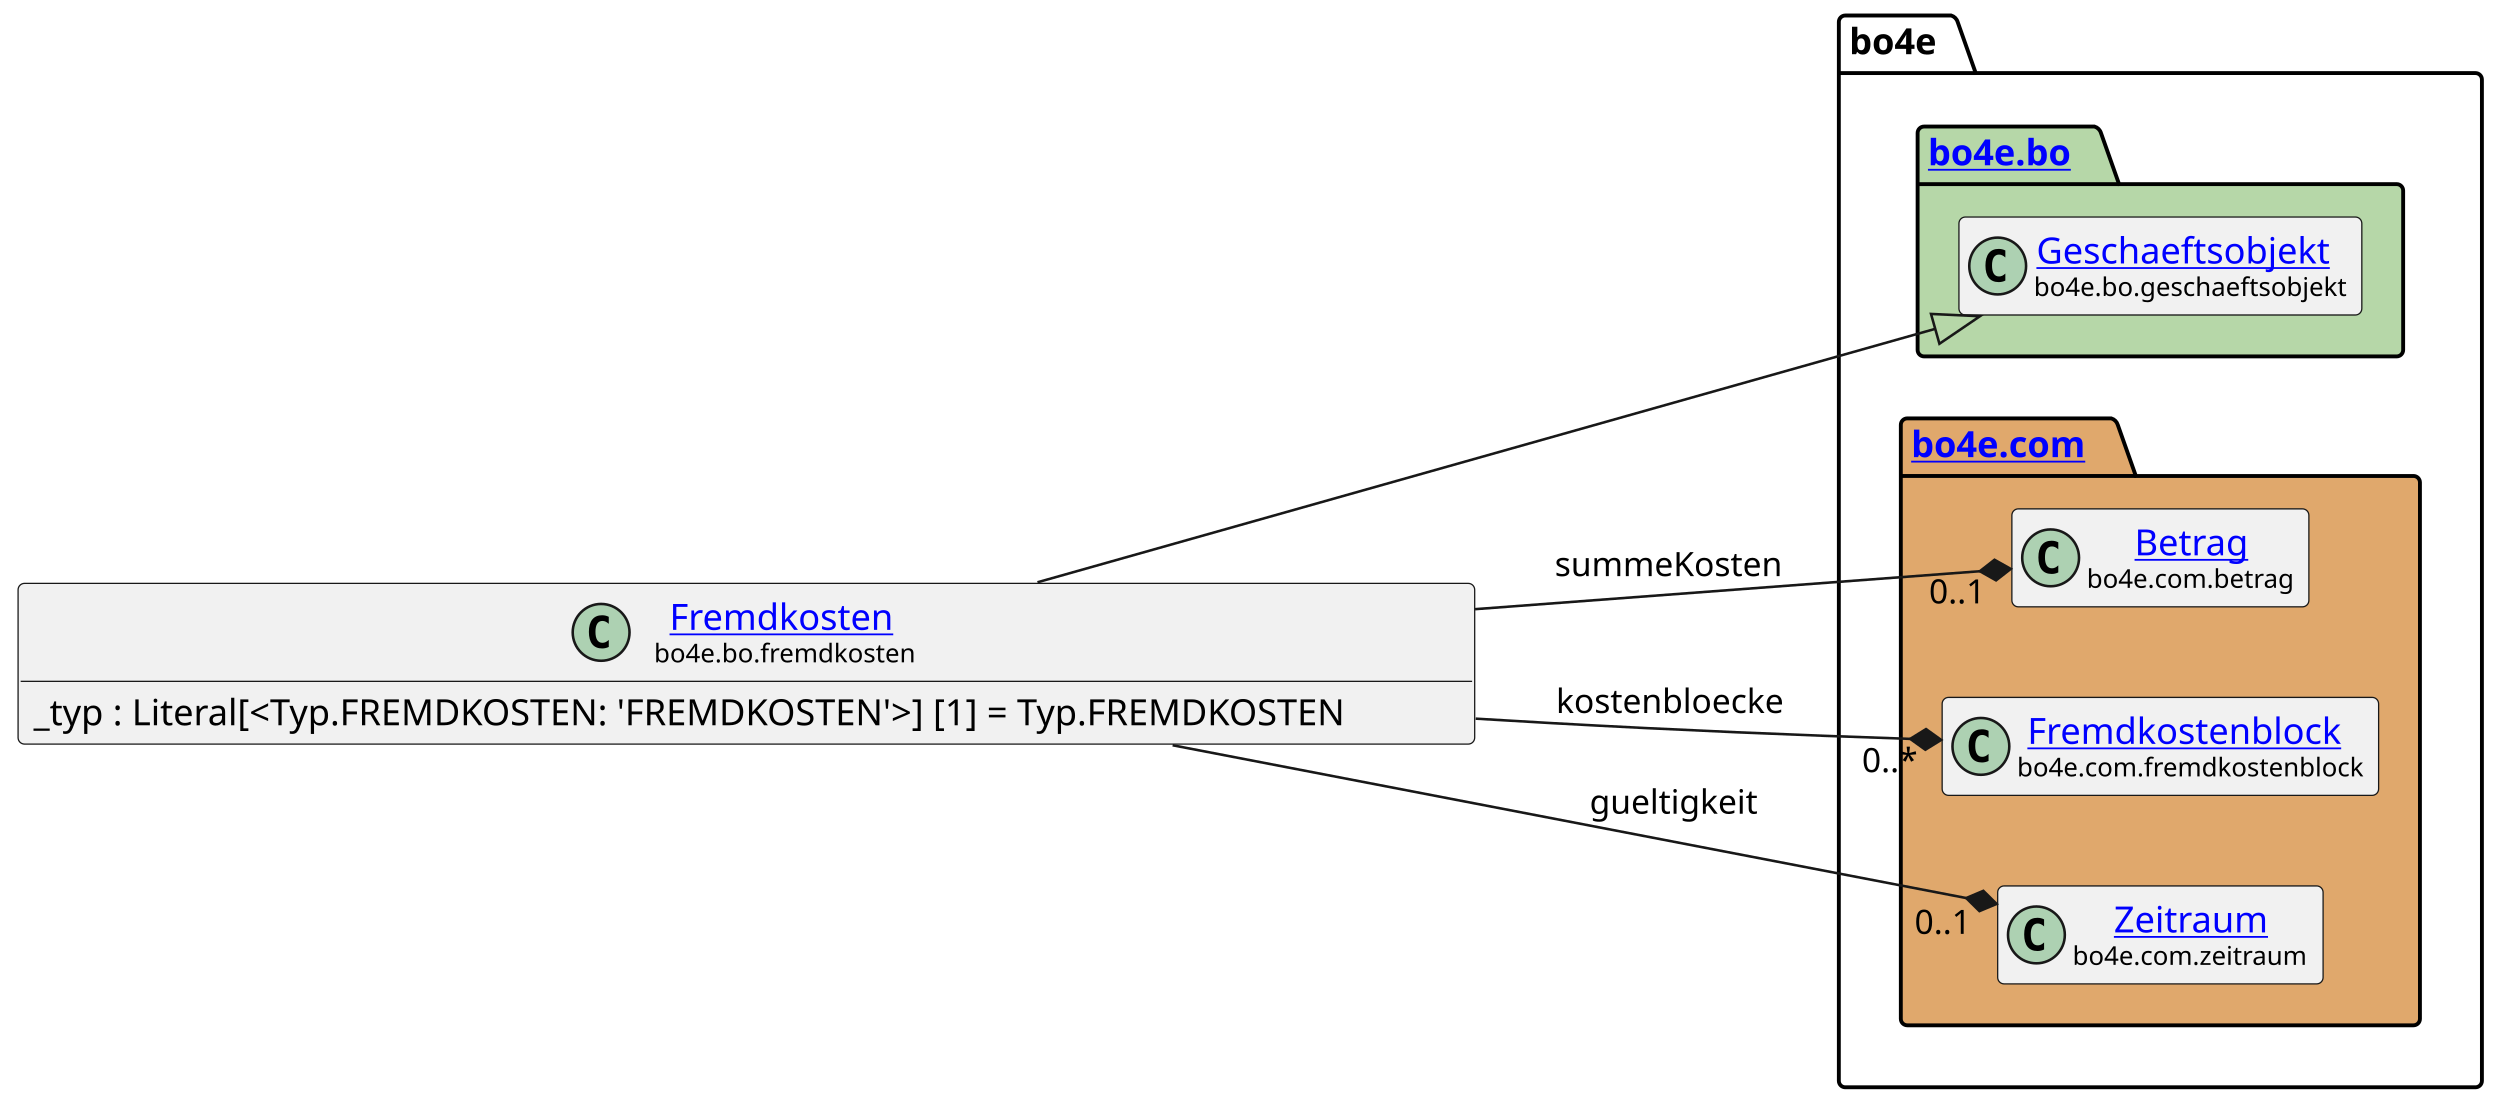
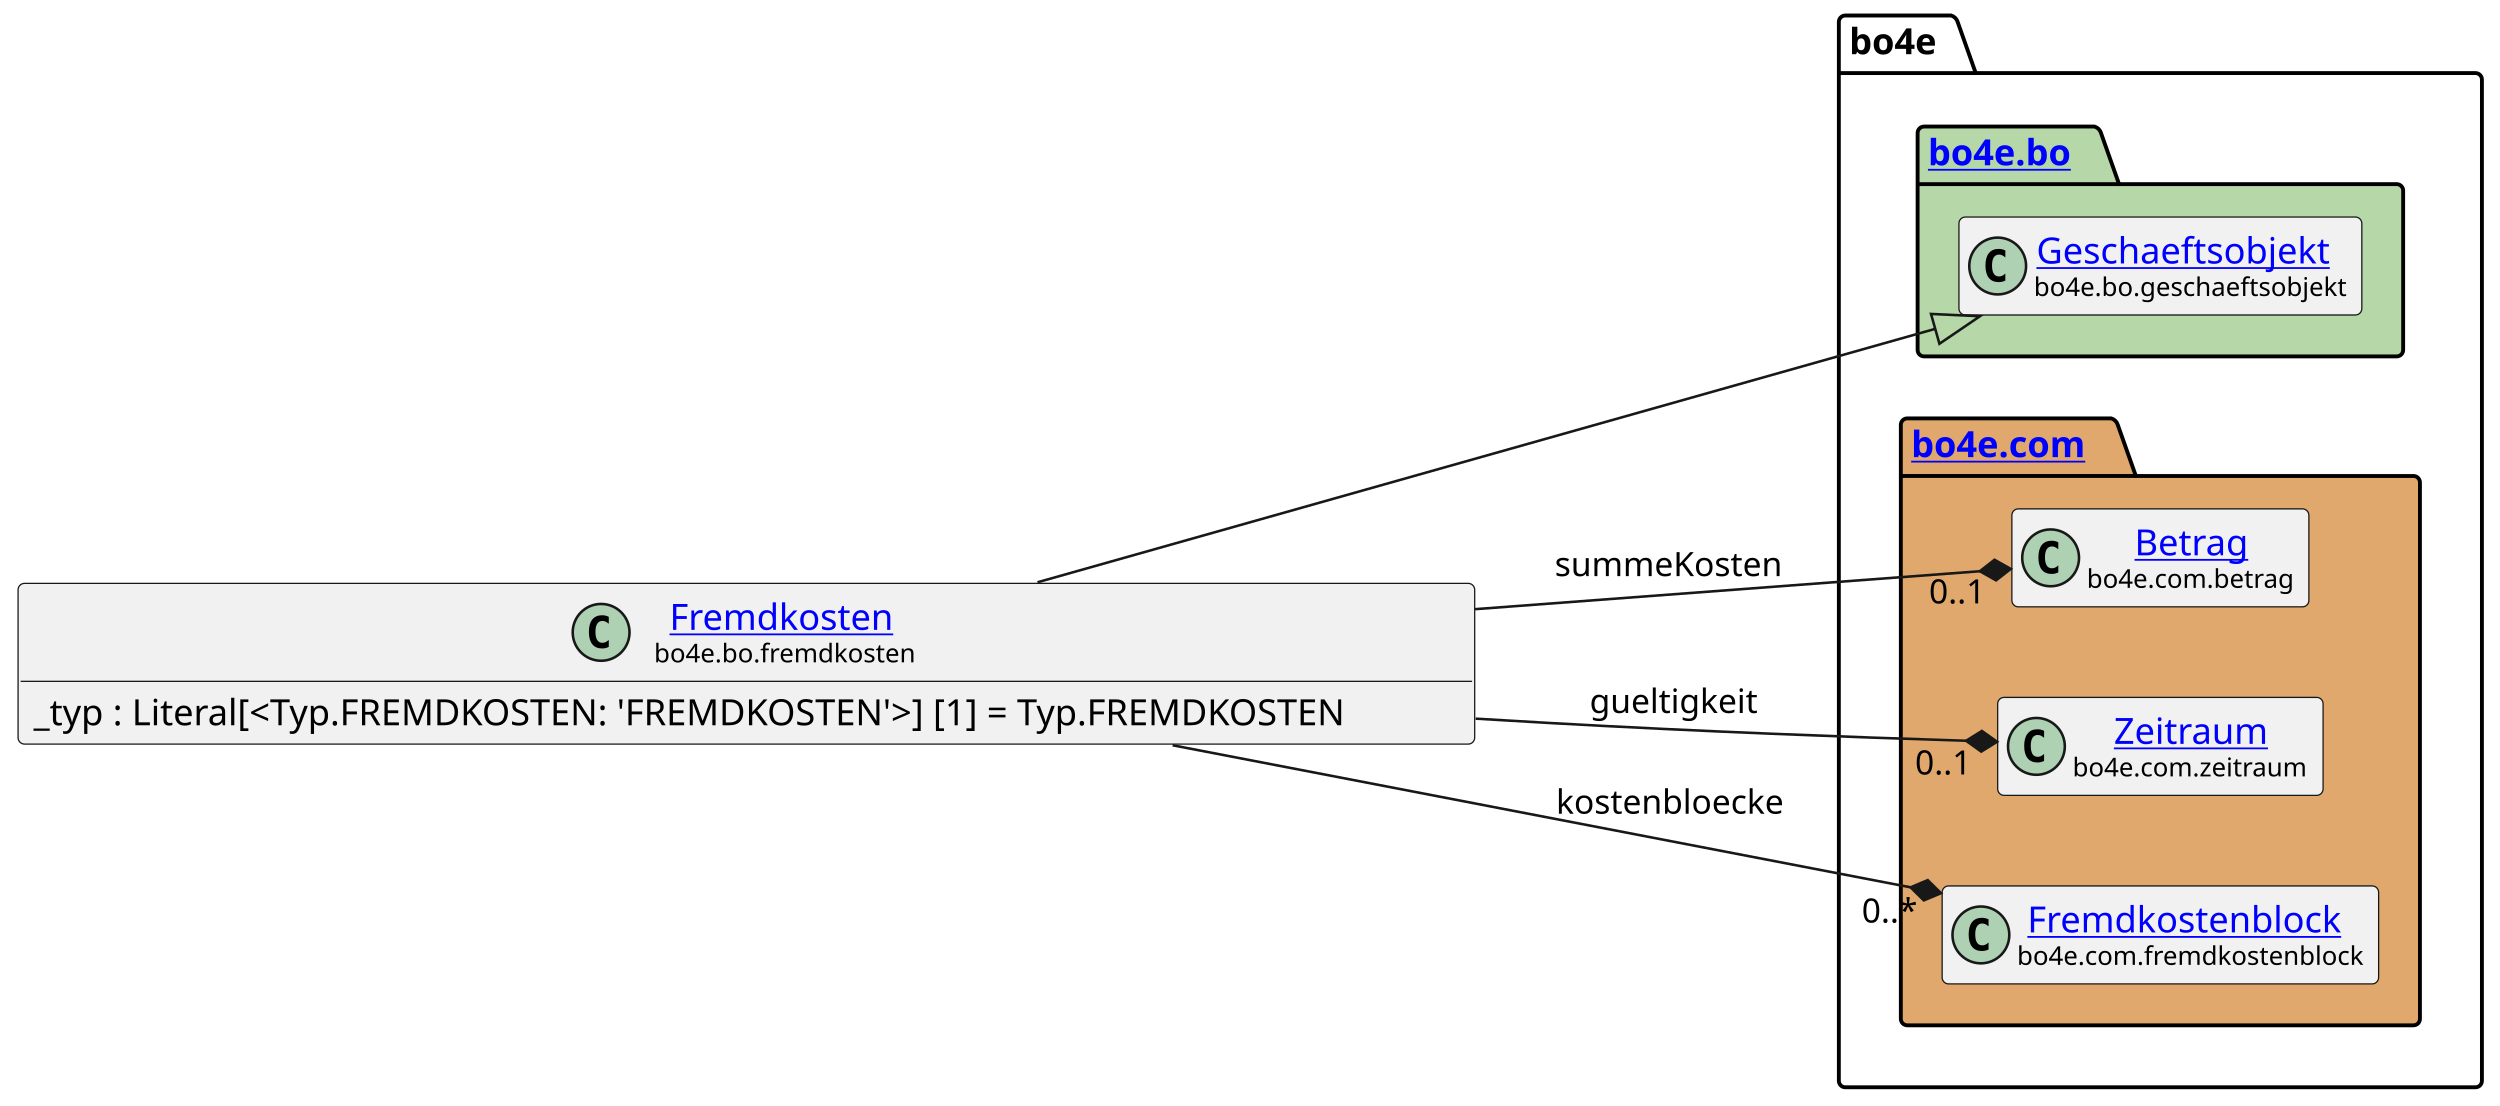
<svg xmlns="http://www.w3.org/2000/svg" xmlns:xlink="http://www.w3.org/1999/xlink" contentStyleType="text/css" height="428px" preserveAspectRatio="none" style="width:968px;height:428px;background:#FFFFFF;" version="1.1" viewBox="0 0 968 428" width="968px" zoomAndPan="magnify">
  <defs />
  <g>
    <g id="cluster_bo4e">
      <path d="M714.5,6 L755.5,6 A3.75,3.75 0 0 1 758,8.5 L765,28.297 L958.5,28.297 A2.5,2.5 0 0 1 961,30.797 L961,418.5 A2.5,2.5 0 0 1 958.5,421 L714.5,421 A2.5,2.5 0 0 1 712,418.5 L712,8.5 A2.5,2.5 0 0 1 714.5,6 " fill="none" style="stroke:#000000;stroke-width:1.5;" />
      <line style="stroke:#000000;stroke-width:1.5;" x1="712" x2="765" y1="28.297" y2="28.297" />
      <text fill="#000000" font-family="sans-serif" font-size="14" font-weight="bold" lengthAdjust="spacing" textLength="40" x="716" y="20.995">bo4e</text>
    </g>
    <g id="cluster_bo">
      <path d="M745,49 L811,49 A3.75,3.75 0 0 1 813.5,51.5 L820.5,71.297 L928,71.297 A2.5,2.5 0 0 1 930.5,73.797 L930.5,135.5 A2.5,2.5 0 0 1 928,138 L745,138 A2.5,2.5 0 0 1 742.5,135.5 L742.5,51.5 A2.5,2.5 0 0 1 745,49 " fill="#B6D7A8" style="stroke:#000000;stroke-width:1.5;" />
      <line style="stroke:#000000;stroke-width:1.5;" x1="742.5" x2="820.5" y1="71.297" y2="71.297" />
      <a href="https://bo4e.github.io/BO4E-python/latest/api/bo4e.bo.html" target="_top" title="https://bo4e.github.io/BO4E-python/latest/api/bo4e.bo.html" xlink:actuate="onRequest" xlink:href="https://bo4e.github.io/BO4E-python/latest/api/bo4e.bo.html" xlink:show="new" xlink:title="https://bo4e.github.io/BO4E-python/latest/api/bo4e.bo.html" xlink:type="simple">
        <text fill="#0000FF" font-family="sans-serif" font-size="14" font-weight="bold" lengthAdjust="spacing" text-decoration="underline" textLength="65" x="746.5" y="63.995">bo4e.bo</text>
      </a>
    </g>
    <g id="cluster_com">
      <path d="M738.5,162 L817.5,162 A3.75,3.75 0 0 1 820,164.5 L827,184.297 L934.5,184.297 A2.5,2.5 0 0 1 937,186.797 L937,394.5 A2.5,2.5 0 0 1 934.5,397 L738.5,397 A2.5,2.5 0 0 1 736,394.5 L736,164.5 A2.5,2.5 0 0 1 738.5,162 " fill="#E0A86C" style="stroke:#000000;stroke-width:1.5;" />
      <line style="stroke:#000000;stroke-width:1.5;" x1="736" x2="827" y1="184.297" y2="184.297" />
      <a href="https://bo4e.github.io/BO4E-python/latest/api/bo4e.com.html" target="_top" title="https://bo4e.github.io/BO4E-python/latest/api/bo4e.com.html" xlink:actuate="onRequest" xlink:href="https://bo4e.github.io/BO4E-python/latest/api/bo4e.com.html" xlink:show="new" xlink:title="https://bo4e.github.io/BO4E-python/latest/api/bo4e.com.html" xlink:type="simple">
        <text fill="#0000FF" font-family="sans-serif" font-size="14" font-weight="bold" lengthAdjust="spacing" text-decoration="underline" textLength="78" x="740" y="176.995">bo4e.com</text>
      </a>
    </g>
    <g id="elem_Geschaeftsobjekt">
      <rect codeLine="8" fill="#F1F1F1" height="37.938" id="Geschaeftsobjekt" rx="2.5" ry="2.5" style="stroke:#181818;stroke-width:0.5;" width="156" x="758.5" y="84.03" />
      <ellipse cx="773.5" cy="102.999" fill="#ADD1B2" rx="11" ry="11" style="stroke:#181818;stroke-width:1.0;" />
      <path d="M776.469,108.639 Q775.891,108.936 775.25,109.077 Q774.609,109.233 773.906,109.233 Q771.406,109.233 770.078,107.593 Q768.766,105.936 768.766,102.811 Q768.766,99.686 770.078,98.03 Q771.406,96.374 773.906,96.374 Q774.609,96.374 775.25,96.53 Q775.906,96.686 776.469,96.983 L776.469,99.702 Q775.844,99.124 775.25,98.858 Q774.656,98.577 774.031,98.577 Q772.688,98.577 772,99.655 Q771.312,100.718 771.312,102.811 Q771.312,104.905 772,105.983 Q772.688,107.046 774.031,107.046 Q774.656,107.046 775.25,106.78 Q775.844,106.499 776.469,105.921 L776.469,108.639 Z " fill="#000000" />
      <a href="https://bo4e.github.io/BO4E-python/latest/api/bo4e.bo.html#bo4e.bo.geschaeftsobjekt.Geschaeftsobjekt" target="_top" title="https://bo4e.github.io/BO4E-python/latest/api/bo4e.bo.html#bo4e.bo.geschaeftsobjekt.Geschaeftsobjekt" xlink:actuate="onRequest" xlink:href="https://bo4e.github.io/BO4E-python/latest/api/bo4e.bo.html#bo4e.bo.geschaeftsobjekt.Geschaeftsobjekt" xlink:show="new" xlink:title="https://bo4e.github.io/BO4E-python/latest/api/bo4e.bo.html#bo4e.bo.geschaeftsobjekt.Geschaeftsobjekt" xlink:type="simple">
        <text fill="#0000FF" font-family="sans-serif" font-size="14" lengthAdjust="spacing" text-decoration="underline" textLength="122" x="788.5" y="102.025">Geschaeftsobjekt</text>
      </a>
      <text fill="#000000" font-family="sans-serif" font-size="10" lengthAdjust="spacing" textLength="124" x="787.5" y="114.609">bo4e.bo.geschaeftsobjekt</text>
    </g>
    <g id="elem_Betrag">
      <rect codeLine="11" fill="#F1F1F1" height="37.938" id="Betrag" rx="2.5" ry="2.5" style="stroke:#181818;stroke-width:0.5;" width="115" x="779" y="197.03" />
      <ellipse cx="794" cy="215.999" fill="#ADD1B2" rx="11" ry="11" style="stroke:#181818;stroke-width:1.0;" />
      <path d="M796.969,221.639 Q796.391,221.936 795.75,222.077 Q795.109,222.233 794.406,222.233 Q791.906,222.233 790.578,220.593 Q789.266,218.936 789.266,215.811 Q789.266,212.686 790.578,211.03 Q791.906,209.374 794.406,209.374 Q795.109,209.374 795.75,209.53 Q796.406,209.686 796.969,209.983 L796.969,212.702 Q796.344,212.124 795.75,211.858 Q795.156,211.577 794.531,211.577 Q793.188,211.577 792.5,212.655 Q791.812,213.718 791.812,215.811 Q791.812,217.905 792.5,218.983 Q793.188,220.046 794.531,220.046 Q795.156,220.046 795.75,219.78 Q796.344,219.499 796.969,218.921 L796.969,221.639 Z " fill="#000000" />
      <a href="https://bo4e.github.io/BO4E-python/latest/api/bo4e.com.html#bo4e.com.betrag.Betrag" target="_top" title="https://bo4e.github.io/BO4E-python/latest/api/bo4e.com.html#bo4e.com.betrag.Betrag" xlink:actuate="onRequest" xlink:href="https://bo4e.github.io/BO4E-python/latest/api/bo4e.com.html#bo4e.com.betrag.Betrag" xlink:show="new" xlink:title="https://bo4e.github.io/BO4E-python/latest/api/bo4e.com.html#bo4e.com.betrag.Betrag" xlink:type="simple">
        <text fill="#0000FF" font-family="sans-serif" font-size="14" lengthAdjust="spacing" text-decoration="underline" textLength="46" x="826.5" y="215.025">Betrag</text>
      </a>
      <text fill="#000000" font-family="sans-serif" font-size="10" lengthAdjust="spacing" textLength="83" x="808" y="227.609">bo4e.com.betrag</text>
    </g>
+     <g id="elem_Zeitraum">
+       <rect codeLine="12" fill="#F1F1F1" height="37.938" id="Zeitraum" rx="2.5" ry="2.5" style="stroke:#181818;stroke-width:0.5;" width="126" x="773.5" y="270.03" />
+       <ellipse cx="788.5" cy="288.999" fill="#ADD1B2" rx="11" ry="11" style="stroke:#181818;stroke-width:1.0;" />
+       <path d="M791.469,294.639 Q790.891,294.936 790.25,295.077 Q789.609,295.233 788.906,295.233 Q786.406,295.233 785.078,293.592 Q783.766,291.936 783.766,288.811 Q783.766,285.686 785.078,284.03 Q786.406,282.374 788.906,282.374 Q789.609,282.374 790.25,282.53 Q790.906,282.686 791.469,282.983 L791.469,285.702 Q790.844,285.124 790.25,284.858 Q789.656,284.577 789.031,284.577 Q787.688,284.577 787,285.655 Q786.312,286.717 786.312,288.811 Q786.312,290.905 787,291.983 Q787.688,293.046 789.031,293.046 Q789.656,293.046 790.25,292.78 Q790.844,292.499 791.469,291.921 L791.469,294.639 Z " fill="#000000" />
+       <a href="https://bo4e.github.io/BO4E-python/latest/api/bo4e.com.html#bo4e.com.zeitraum.Zeitraum" target="_top" title="https://bo4e.github.io/BO4E-python/latest/api/bo4e.com.html#bo4e.com.zeitraum.Zeitraum" xlink:actuate="onRequest" xlink:href="https://bo4e.github.io/BO4E-python/latest/api/bo4e.com.html#bo4e.com.zeitraum.Zeitraum" xlink:show="new" xlink:title="https://bo4e.github.io/BO4E-python/latest/api/bo4e.com.html#bo4e.com.zeitraum.Zeitraum" xlink:type="simple">
+         <text fill="#0000FF" font-family="sans-serif" font-size="14" lengthAdjust="spacing" text-decoration="underline" textLength="62" x="818.5" y="288.025">Zeitraum</text>
+       </a>
+       <text fill="#000000" font-family="sans-serif" font-size="10" lengthAdjust="spacing" textLength="94" x="802.5" y="300.609">bo4e.com.zeitraum</text>
+     </g>
    <g id="elem_Fremdkostenblock">
-       <rect codeLine="12" fill="#F1F1F1" height="37.938" id="Fremdkostenblock" rx="2.5" ry="2.5" style="stroke:#181818;stroke-width:0.5;" width="169" x="752" y="270.03" />
-       <ellipse cx="767" cy="288.999" fill="#ADD1B2" rx="11" ry="11" style="stroke:#181818;stroke-width:1.0;" />
-       <path d="M769.969,294.639 Q769.391,294.936 768.75,295.077 Q768.109,295.233 767.406,295.233 Q764.906,295.233 763.578,293.592 Q762.266,291.936 762.266,288.811 Q762.266,285.686 763.578,284.03 Q764.906,282.374 767.406,282.374 Q768.109,282.374 768.75,282.53 Q769.406,282.686 769.969,282.983 L769.969,285.702 Q769.344,285.124 768.75,284.858 Q768.156,284.577 767.531,284.577 Q766.188,284.577 765.5,285.655 Q764.812,286.717 764.812,288.811 Q764.812,290.905 765.5,291.983 Q766.188,293.046 767.531,293.046 Q768.156,293.046 768.75,292.78 Q769.344,292.499 769.969,291.921 L769.969,294.639 Z " fill="#000000" />
+       <rect codeLine="13" fill="#F1F1F1" height="37.938" id="Fremdkostenblock" rx="2.5" ry="2.5" style="stroke:#181818;stroke-width:0.5;" width="169" x="752" y="343.03" />
+       <ellipse cx="767" cy="361.999" fill="#ADD1B2" rx="11" ry="11" style="stroke:#181818;stroke-width:1.0;" />
+       <path d="M769.969,367.639 Q769.391,367.936 768.75,368.077 Q768.109,368.233 767.406,368.233 Q764.906,368.233 763.578,366.592 Q762.266,364.936 762.266,361.811 Q762.266,358.686 763.578,357.03 Q764.906,355.374 767.406,355.374 Q768.109,355.374 768.75,355.53 Q769.406,355.686 769.969,355.983 L769.969,358.702 Q769.344,358.124 768.75,357.858 Q768.156,357.577 767.531,357.577 Q766.188,357.577 765.5,358.655 Q764.812,359.717 764.812,361.811 Q764.812,363.905 765.5,364.983 Q766.188,366.046 767.531,366.046 Q768.156,366.046 768.75,365.78 Q769.344,365.499 769.969,364.921 L769.969,367.639 Z " fill="#000000" />
      <a href="https://bo4e.github.io/BO4E-python/latest/api/bo4e.com.html#bo4e.com.fremdkostenblock.Fremdkostenblock" target="_top" title="https://bo4e.github.io/BO4E-python/latest/api/bo4e.com.html#bo4e.com.fremdkostenblock.Fremdkostenblock" xlink:actuate="onRequest" xlink:href="https://bo4e.github.io/BO4E-python/latest/api/bo4e.com.html#bo4e.com.fremdkostenblock.Fremdkostenblock" xlink:show="new" xlink:title="https://bo4e.github.io/BO4E-python/latest/api/bo4e.com.html#bo4e.com.fremdkostenblock.Fremdkostenblock" xlink:type="simple">
-         <text fill="#0000FF" font-family="sans-serif" font-size="14" lengthAdjust="spacing" text-decoration="underline" textLength="129" x="785" y="288.025">Fremdkostenblock</text>
+         <text fill="#0000FF" font-family="sans-serif" font-size="14" lengthAdjust="spacing" text-decoration="underline" textLength="129" x="785" y="361.025">Fremdkostenblock</text>
      </a>
-       <text fill="#000000" font-family="sans-serif" font-size="10" lengthAdjust="spacing" textLength="137" x="781" y="300.609">bo4e.com.fremdkostenblock</text>
-     </g>
-     <g id="elem_Zeitraum">
-       <rect codeLine="13" fill="#F1F1F1" height="37.938" id="Zeitraum" rx="2.5" ry="2.5" style="stroke:#181818;stroke-width:0.5;" width="126" x="773.5" y="343.03" />
-       <ellipse cx="788.5" cy="361.999" fill="#ADD1B2" rx="11" ry="11" style="stroke:#181818;stroke-width:1.0;" />
-       <path d="M791.469,367.639 Q790.891,367.936 790.25,368.077 Q789.609,368.233 788.906,368.233 Q786.406,368.233 785.078,366.592 Q783.766,364.936 783.766,361.811 Q783.766,358.686 785.078,357.03 Q786.406,355.374 788.906,355.374 Q789.609,355.374 790.25,355.53 Q790.906,355.686 791.469,355.983 L791.469,358.702 Q790.844,358.124 790.25,357.858 Q789.656,357.577 789.031,357.577 Q787.688,357.577 787,358.655 Q786.312,359.717 786.312,361.811 Q786.312,363.905 787,364.983 Q787.688,366.046 789.031,366.046 Q789.656,366.046 790.25,365.78 Q790.844,365.499 791.469,364.921 L791.469,367.639 Z " fill="#000000" />
-       <a href="https://bo4e.github.io/BO4E-python/latest/api/bo4e.com.html#bo4e.com.zeitraum.Zeitraum" target="_top" title="https://bo4e.github.io/BO4E-python/latest/api/bo4e.com.html#bo4e.com.zeitraum.Zeitraum" xlink:actuate="onRequest" xlink:href="https://bo4e.github.io/BO4E-python/latest/api/bo4e.com.html#bo4e.com.zeitraum.Zeitraum" xlink:show="new" xlink:title="https://bo4e.github.io/BO4E-python/latest/api/bo4e.com.html#bo4e.com.zeitraum.Zeitraum" xlink:type="simple">
-         <text fill="#0000FF" font-family="sans-serif" font-size="14" lengthAdjust="spacing" text-decoration="underline" textLength="62" x="818.5" y="361.025">Zeitraum</text>
-       </a>
-       <text fill="#000000" font-family="sans-serif" font-size="10" lengthAdjust="spacing" textLength="94" x="802.5" y="373.609">bo4e.com.zeitraum</text>
+       <text fill="#000000" font-family="sans-serif" font-size="10" lengthAdjust="spacing" textLength="137" x="781" y="373.609">bo4e.com.fremdkostenblock</text>
    </g>
    <g id="elem_Fremdkosten">
      <rect codeLine="3" fill="#F1F1F1" height="62.234" id="Fremdkosten" rx="2.5" ry="2.5" style="stroke:#181818;stroke-width:0.5;" width="564" x="7" y="225.88" />
      <ellipse cx="232.75" cy="244.849" fill="#ADD1B2" rx="11" ry="11" style="stroke:#181818;stroke-width:1.0;" />
      <path d="M235.719,250.489 Q235.141,250.786 234.5,250.927 Q233.859,251.083 233.156,251.083 Q230.656,251.083 229.328,249.442 Q228.016,247.786 228.016,244.661 Q228.016,241.536 229.328,239.88 Q230.656,238.224 233.156,238.224 Q233.859,238.224 234.5,238.38 Q235.156,238.536 235.719,238.833 L235.719,241.552 Q235.094,240.974 234.5,240.708 Q233.906,240.427 233.281,240.427 Q231.938,240.427 231.25,241.505 Q230.562,242.567 230.562,244.661 Q230.562,246.755 231.25,247.833 Q231.938,248.896 233.281,248.896 Q233.906,248.896 234.5,248.63 Q235.094,248.349 235.719,247.771 L235.719,250.489 Z " fill="#000000" />
      <a href="https://bo4e.github.io/BO4E-python/latest/api/bo4e.bo.html#bo4e.bo.fremdkosten.Fremdkosten" target="_top" title="https://bo4e.github.io/BO4E-python/latest/api/bo4e.bo.html#bo4e.bo.fremdkosten.Fremdkosten" xlink:actuate="onRequest" xlink:href="https://bo4e.github.io/BO4E-python/latest/api/bo4e.bo.html#bo4e.bo.fremdkosten.Fremdkosten" xlink:show="new" xlink:title="https://bo4e.github.io/BO4E-python/latest/api/bo4e.bo.html#bo4e.bo.fremdkosten.Fremdkosten" xlink:type="simple">
        <text fill="#0000FF" font-family="sans-serif" font-size="14" lengthAdjust="spacing" text-decoration="underline" textLength="92" x="259.25" y="243.875">Fremdkosten</text>
      </a>
      <text fill="#000000" font-family="sans-serif" font-size="10" lengthAdjust="spacing" textLength="104" x="253.25" y="256.459">bo4e.bo.fremdkosten</text>
      <line style="stroke:#181818;stroke-width:0.5;" x1="8" x2="570" y1="263.817" y2="263.817" />
      <text fill="#000000" font-family="sans-serif" font-size="14" lengthAdjust="spacing" textLength="552" x="13" y="280.813">_typ : Literal[&lt;Typ.FREMDKOSTEN: 'FREMDKOSTEN'&gt;] [1] = Typ.FREMDKOSTEN</text>
    </g>
    <g id="link_Fremdkosten_Geschaeftsobjekt">
      <path codeLine="16" d="M401.71,225.46 C511.27,194.53 657.527,153.24 749.317,127.33 " fill="none" id="Fremdkosten-to-Geschaeftsobjekt" style="stroke:#181818;stroke-width:1.0;" />
      <polygon fill="none" points="766.64,122.44,747.687,121.555,750.947,133.104,766.64,122.44" style="stroke:#181818;stroke-width:1.0;" />
    </g>
    <g id="link_Fremdkosten_Zeitraum">
-       <path codeLine="17" d="M454.04,288.57 C561.5,309.26 684.106,332.862 761.306,347.722 " fill="none" id="Fremdkosten-to-Zeitraum" style="stroke:#181818;stroke-width:1.0;" />
-       <polygon fill="#181818" points="773.09,349.99,767.954,344.928,761.306,347.722,766.442,352.784,773.09,349.99" style="stroke:#181818;stroke-width:1.0;" />
-       <text fill="#000000" font-family="sans-serif" font-size="13" lengthAdjust="spacing" textLength="66" x="615.5" y="315.067">gueltigkeit</text>
-       <text fill="#000000" font-family="sans-serif" font-size="13" lengthAdjust="spacing" textLength="24" x="741.313" y="361.599">0..1</text>
+       <path codeLine="17" d="M571.37,278.26 C581.37,278.87 591.27,279.45 601,280 C659.37,283.28 713.996,285.329 761.266,286.829 " fill="none" id="Fremdkosten-to-Zeitraum" style="stroke:#181818;stroke-width:1.0;" />
+       <polygon fill="#181818" points="773.26,287.21,767.39,283.022,761.266,286.829,767.136,291.018,773.26,287.21" style="stroke:#181818;stroke-width:1.0;" />
+       <text fill="#000000" font-family="sans-serif" font-size="13" lengthAdjust="spacing" textLength="66" x="615.5" y="276.067">gueltigkeit</text>
+       <text fill="#000000" font-family="sans-serif" font-size="13" lengthAdjust="spacing" textLength="24" x="741.501" y="299.873">0..1</text>
    </g>
    <g id="link_Fremdkosten_Betrag">
      <path codeLine="18" d="M571.14,235.87 C650.03,229.94 716.014,224.979 766.594,221.179 " fill="none" id="Fremdkosten-to-Betrag" style="stroke:#181818;stroke-width:1.0;" />
      <polygon fill="#181818" points="778.56,220.28,772.277,216.741,766.594,221.179,772.876,224.718,778.56,220.28" style="stroke:#181818;stroke-width:1.0;" />
      <text fill="#000000" font-family="sans-serif" font-size="13" lengthAdjust="spacing" textLength="93" x="602" y="223.067">summeKosten</text>
      <text fill="#000000" font-family="sans-serif" font-size="13" lengthAdjust="spacing" textLength="24" x="746.91" y="233.643">0..1</text>
    </g>
    <g id="link_Fremdkosten_Fremdkostenblock">
-       <path codeLine="19" d="M571.37,278.26 C581.37,278.87 591.27,279.45 601,280 C650.93,282.8 694.897,284.585 739.627,286.095 " fill="none" id="Fremdkosten-to-Fremdkostenblock" style="stroke:#181818;stroke-width:1.0;" />
-       <polygon fill="#181818" points="751.62,286.5,745.758,282.3,739.627,286.095,745.489,290.295,751.62,286.5" style="stroke:#181818;stroke-width:1.0;" />
-       <text fill="#000000" font-family="sans-serif" font-size="13" lengthAdjust="spacing" textLength="92" x="602.5" y="276.067">kostenbloecke</text>
-       <text fill="#000000" font-family="sans-serif" font-size="13" lengthAdjust="spacing" textLength="23" x="720.94" y="298.971">0..*</text>
+       <path codeLine="19" d="M454.04,288.57 C552.09,307.45 660.776,328.372 739.766,343.572 " fill="none" id="Fremdkosten-to-Fremdkostenblock" style="stroke:#181818;stroke-width:1.0;" />
+       <polygon fill="#181818" points="751.55,345.84,746.414,340.778,739.766,343.572,744.902,348.634,751.55,345.84" style="stroke:#181818;stroke-width:1.0;" />
+       <text fill="#000000" font-family="sans-serif" font-size="13" lengthAdjust="spacing" textLength="92" x="602.5" y="315.067">kostenbloecke</text>
+       <text fill="#000000" font-family="sans-serif" font-size="13" lengthAdjust="spacing" textLength="23" x="720.864" y="357.222">0..*</text>
    </g>
  </g>
</svg>
